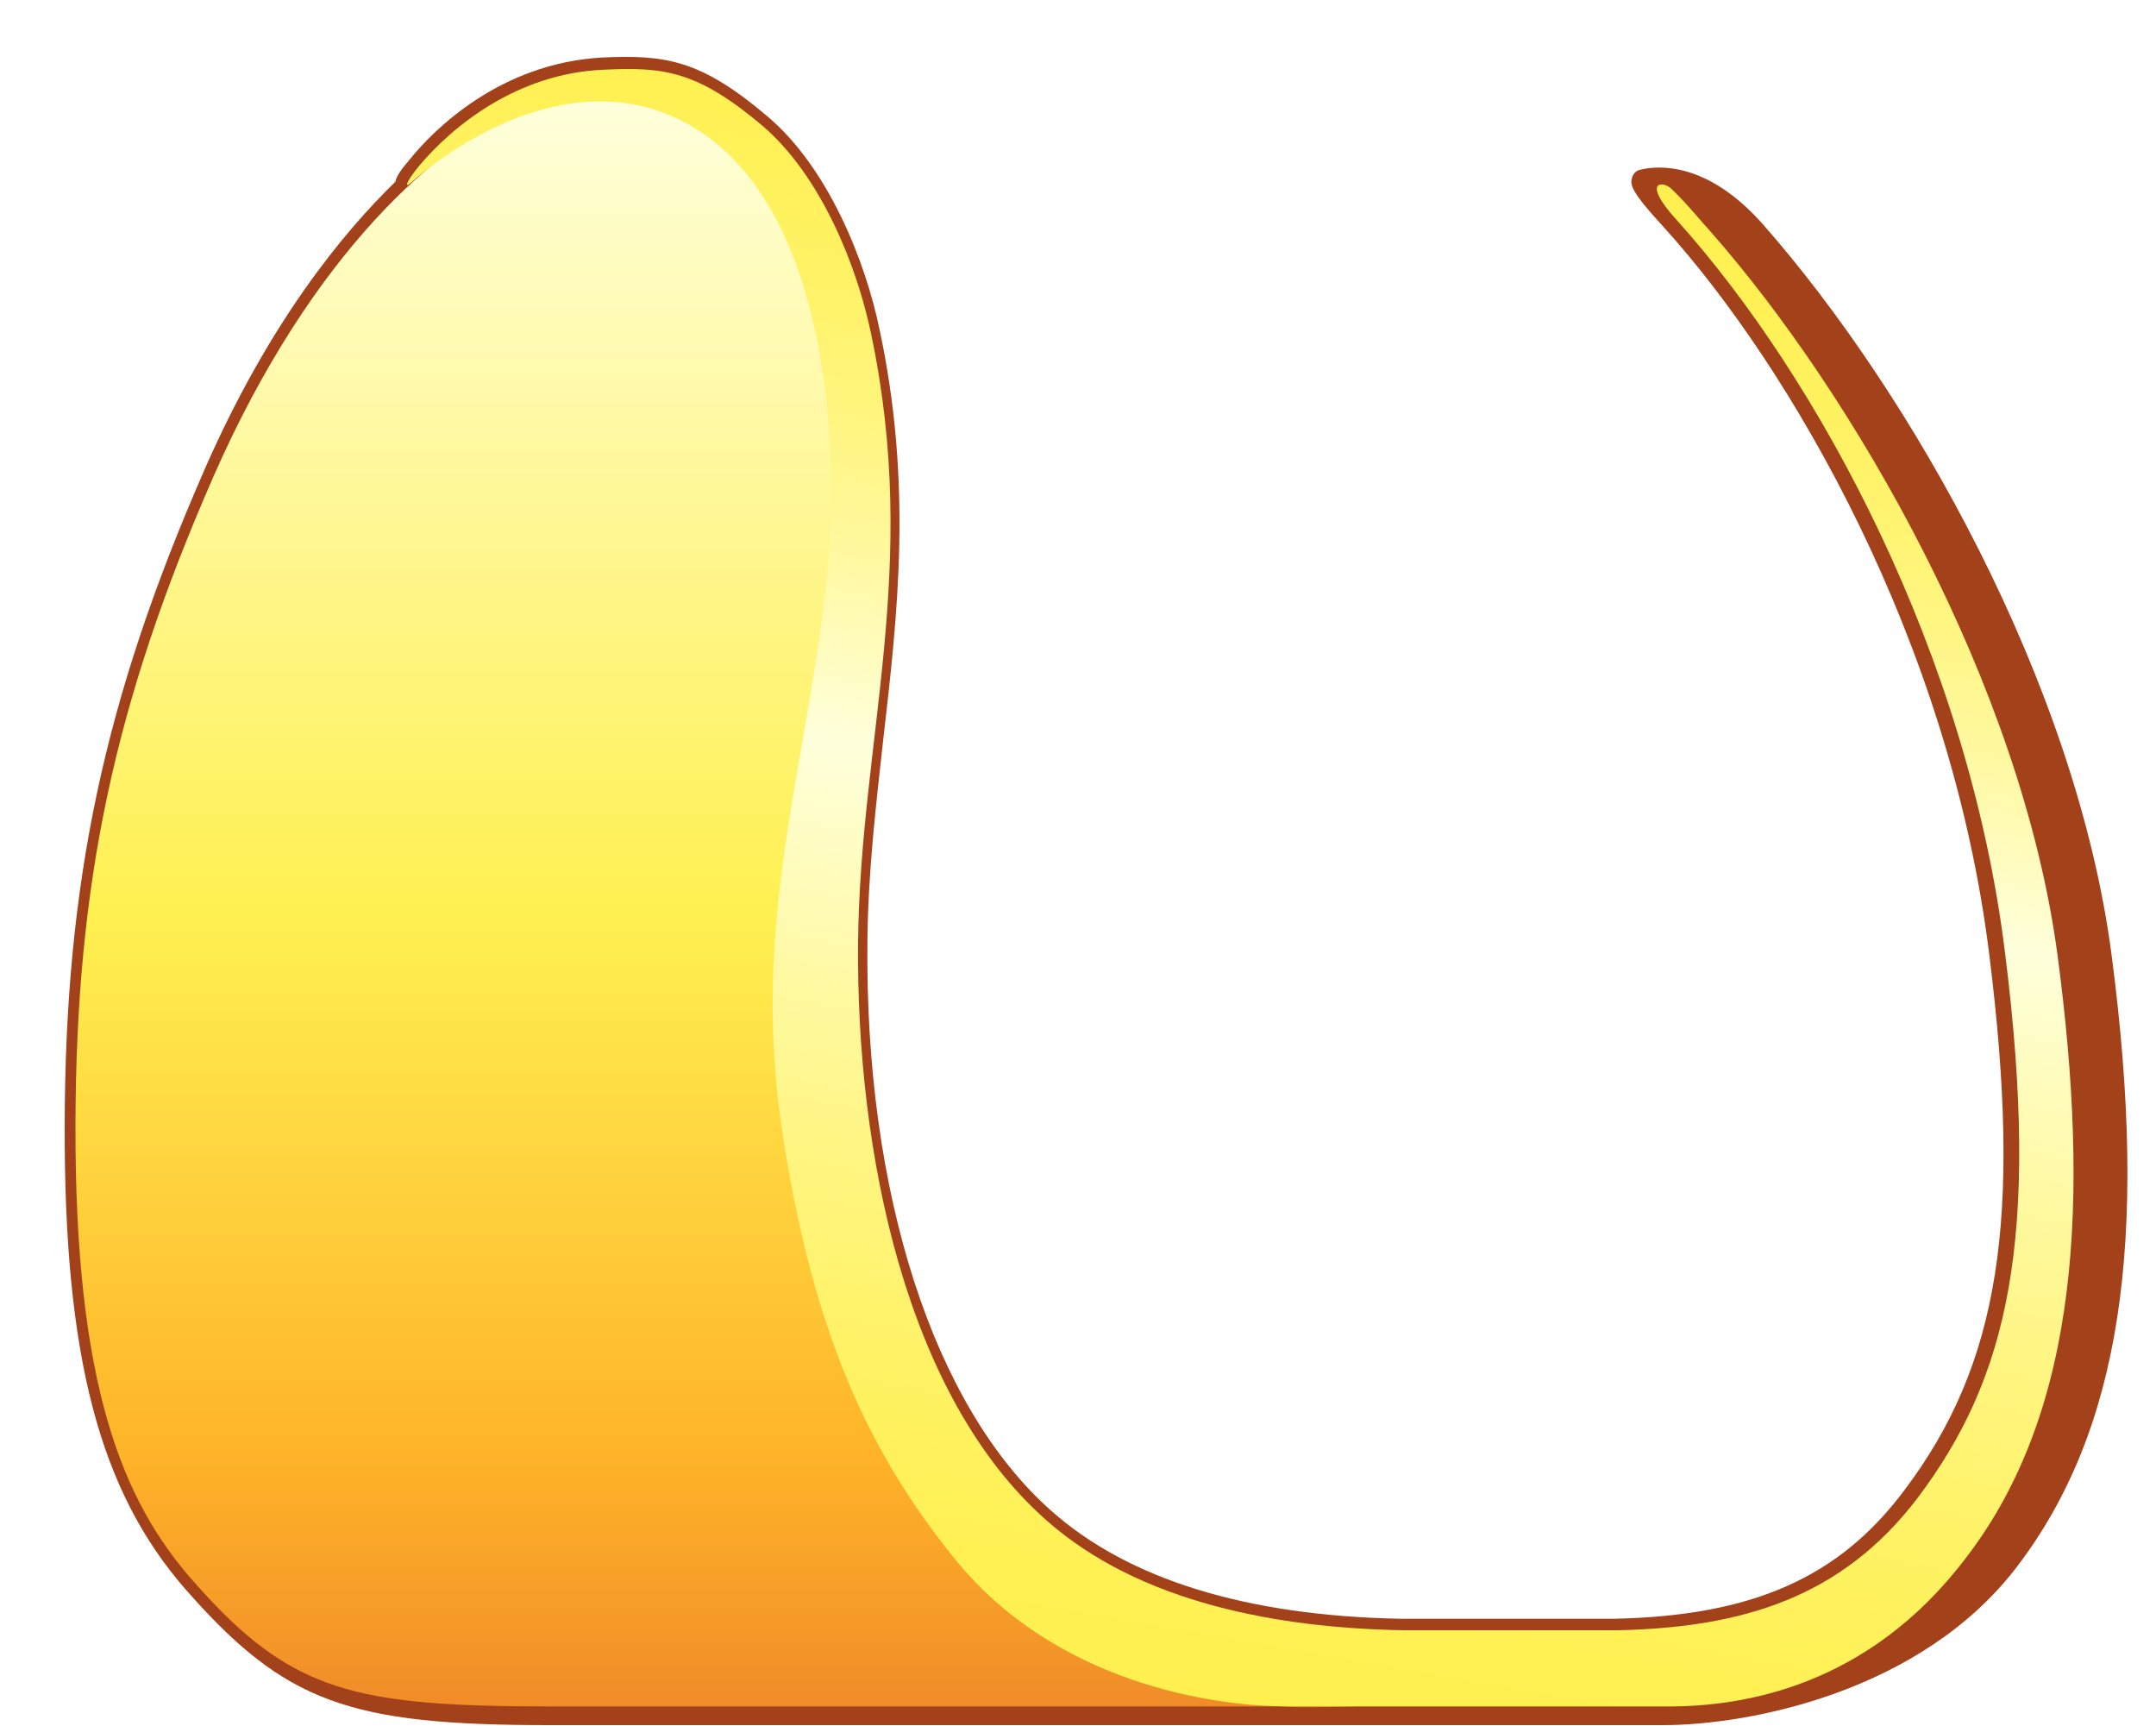
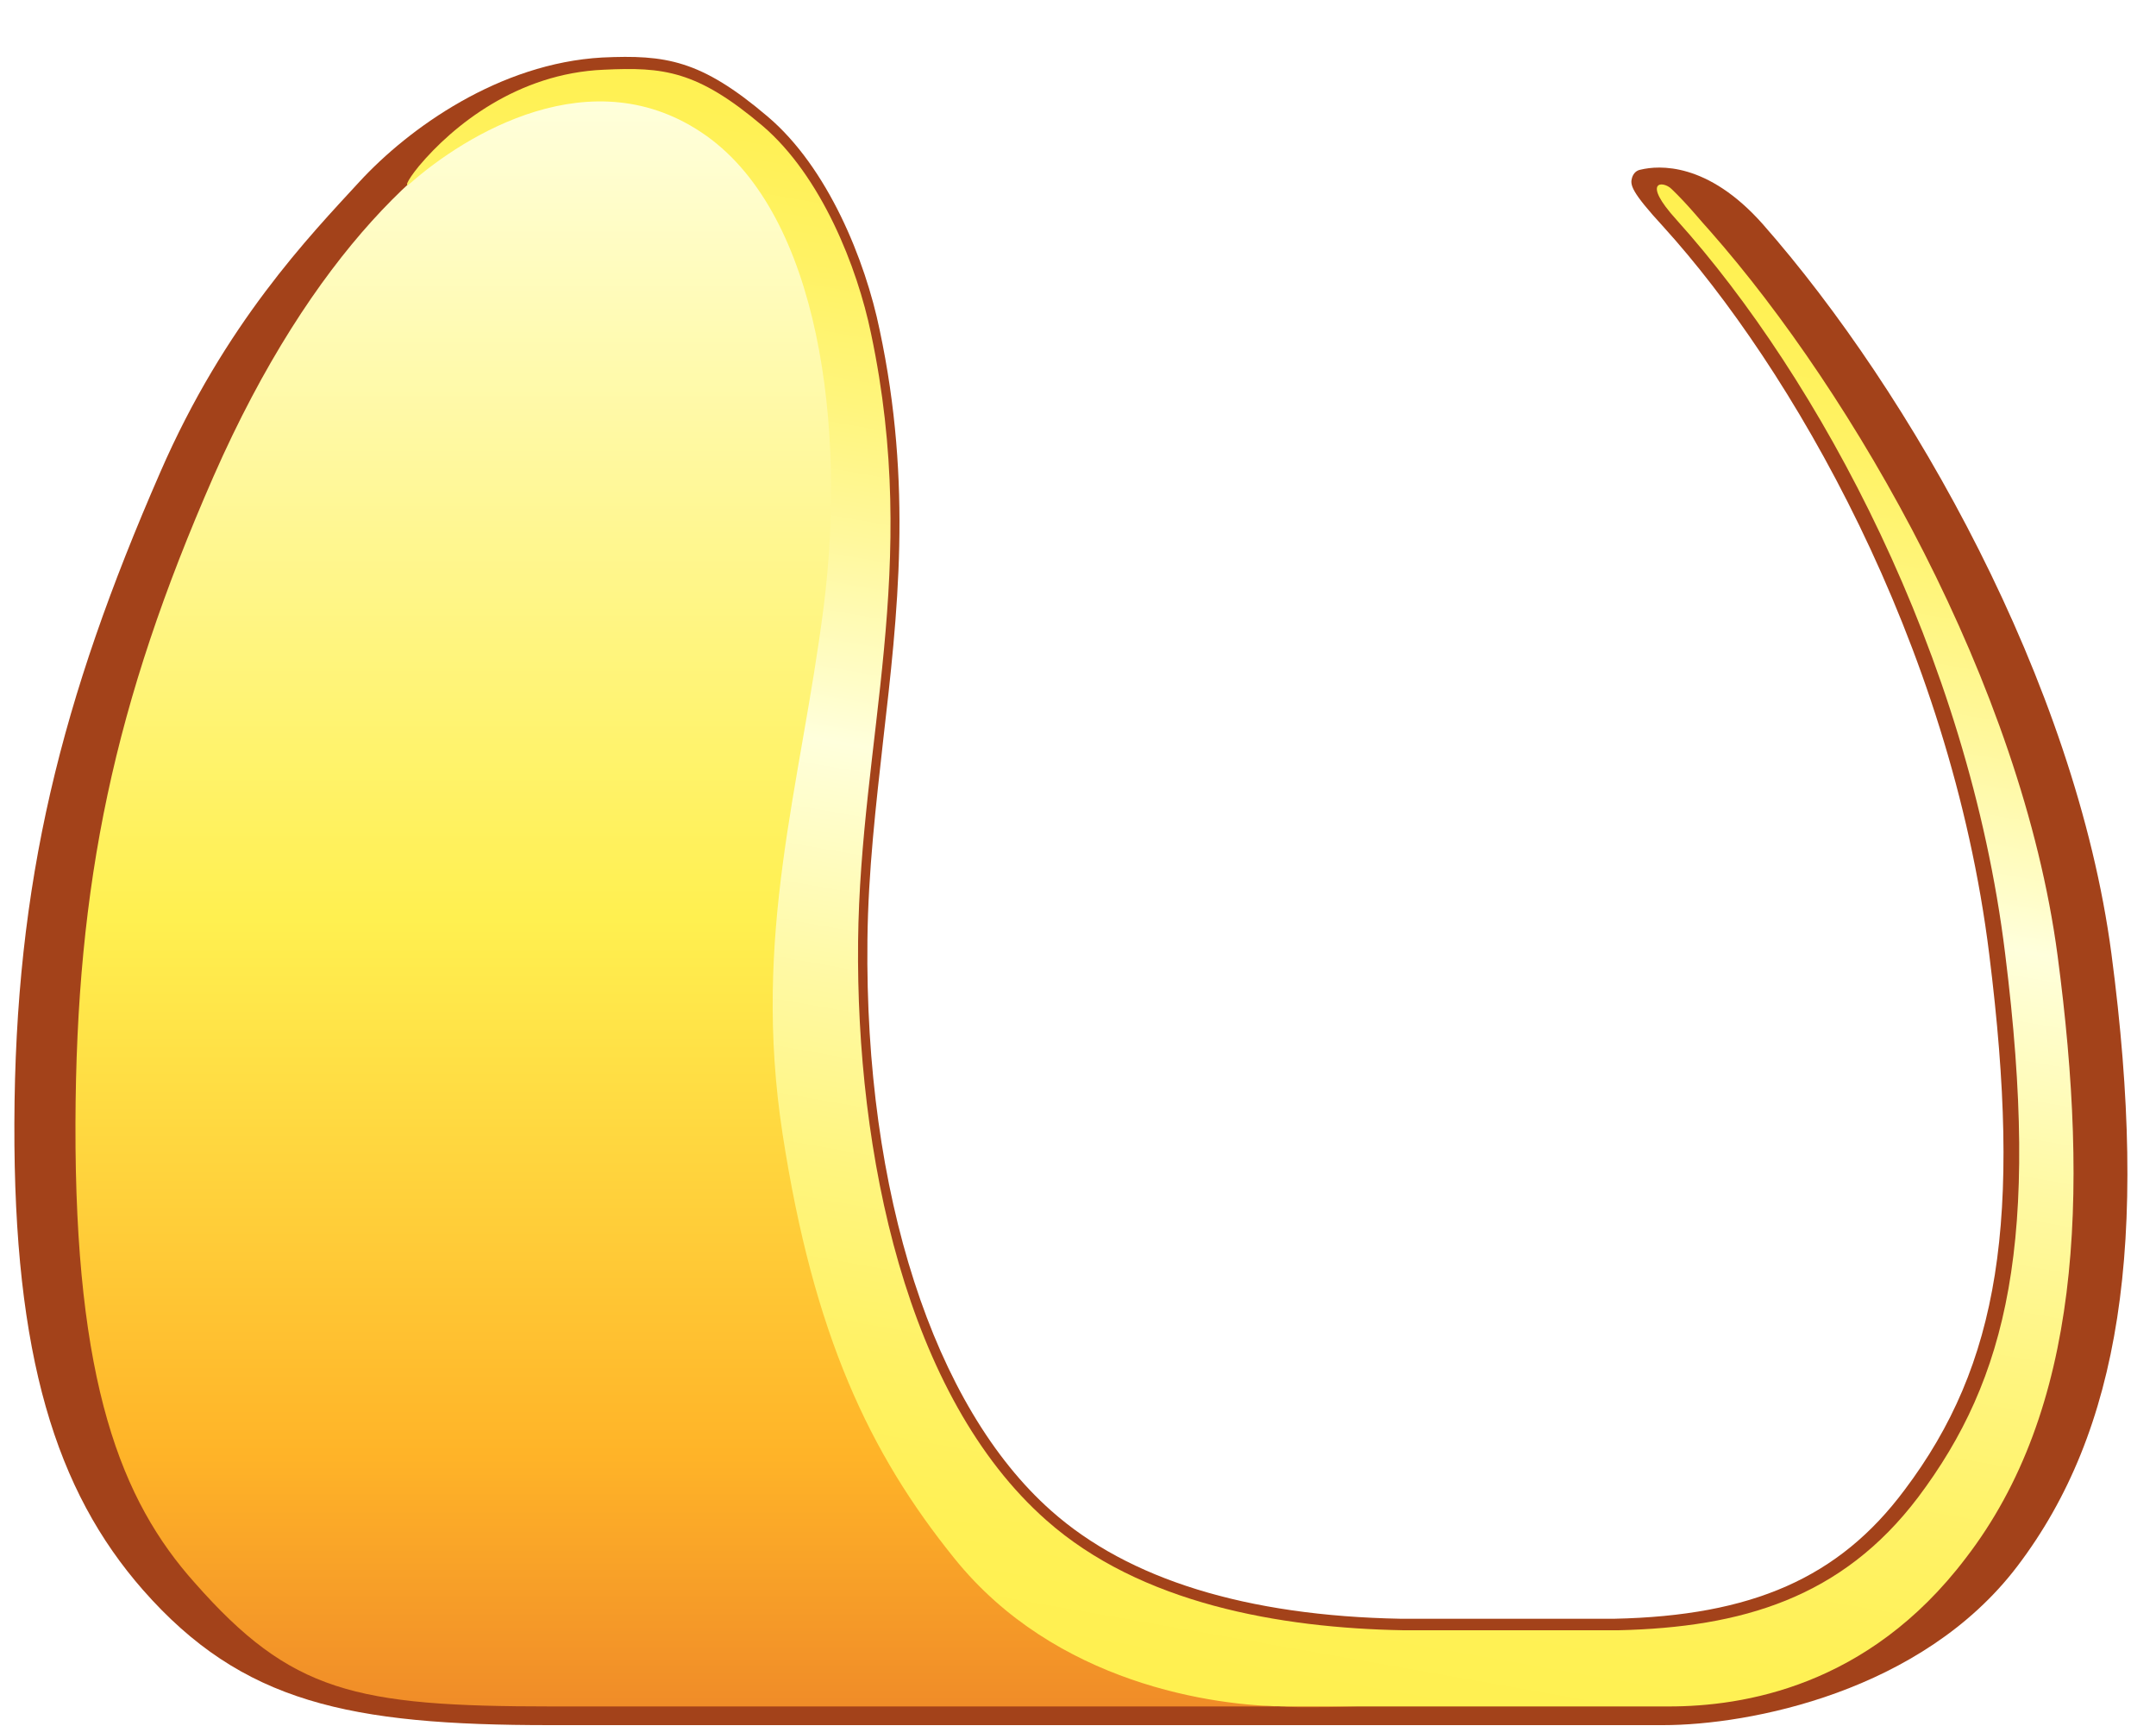
<svg xmlns="http://www.w3.org/2000/svg" version="1.1" id="Layer_1" x="0px" y="0px" viewBox="0 0 300 240" style="enable-background:new 0 0 300 240;" xml:space="preserve">
  <style type="text/css">
	.st0{fill:#A3421A;}
	.st1{fill:url(#SVGID_1_);}
- 	.st2{fill:url(#SVGID_00000066484302123497885920000002988419090223249830_);}
+ 	.st2{fill:url(#SVGID_00000118365876132992183420000014588101647607410820_);}
</style>
-   <path class="st0" d="M293.8,132.7c-5-37.8-28-78.2-48.5-101.5c-7.7-8.7-14.5-8.2-17-7.6c-0.6,0.1-1,0.5-1.2,1.1  c-0.3,1-0.2,1.9,4.4,6.9c17.5,19.3,39.9,57.5,45.3,101.2c4.6,36.9,1.4,57-11.8,74.5c-9.1,12.2-21.2,17.5-40.4,17.9  c-10.2,0-29.4,0-29.7,0c-21.5-0.4-37.9-5.5-48.6-15c-16.4-14.5-26-44.2-25.6-79.4c0.1-9.6,1.2-18.9,2.2-27.9c2-17.4,4.1-35.4-0.5-57  c-2-9.7-7.2-22.6-15.6-29.7c-9.3-7.9-14.2-8.6-23-8.2C69.5,8.8,60.3,18.1,57,22.2c-1.1,1.3-1.8,2.2-2,3.1  C47.7,32.4,37.3,45,28.3,65.7C14.5,97.3,9.1,122.7,9,156.3c-0.1,32.4,4.8,51.1,16.9,64.9C39.7,236.9,48.6,240,76.5,240h154.9  c12,0,36-4.6,49.3-22.1C295,199.1,299.1,172.9,293.8,132.7z" />
-   <linearGradient id="SVGID_1_" gradientUnits="userSpaceOnUse" x1="99.699" y1="1077.5" x2="99.699" y2="853.058" gradientTransform="matrix(1 0 0 1 0 -840)">
+   <path class="st0" d="M293.8,132.7c-5-37.8-28-78.2-48.5-101.5c-7.7-8.7-14.5-8.2-17-7.6c-0.6,0.1-1,0.5-1.2,1.1  c-0.3,1-0.2,1.9,4.4,6.9c17.5,19.3,39.9,57.5,45.3,101.2c4.6,36.9,1.4,57-11.8,74.5c-9.1,12.2-21.2,17.5-40.4,17.9  c-10.2,0-29.4,0-29.7,0c-21.5-0.4-37.9-5.5-48.6-15c-16.4-14.5-26-44.2-25.6-79.4c0.1-9.6,1.2-18.9,2.2-27.9c2-17.4,4.1-35.4-0.5-57  c-2-9.7-7.2-22.6-15.6-29.7c-9.3-7.9-14.2-8.6-23-8.2C69.5,8.8,56.9,17.8,50,25.3S31.3,45,22.3,65.7C8.5,97.3,2.1,122.7,2,156.3  c-0.1,32.4,5.8,51.1,17.9,64.9C33.7,236.9,48.6,240,76.5,240h154.9c12,0,36-4.6,49.3-22.1C295,199.1,299.1,172.9,293.8,132.7z" />
+   <linearGradient id="SVGID_1_" gradientUnits="userSpaceOnUse" x1="99.699" y1="-835.5" x2="99.699" y2="-611.058" gradientTransform="matrix(1 0 0 -1 0 -598)">
    <stop offset="0" style="stop-color:#F08C28" />
    <stop offset="0.158" style="stop-color:#FFB428" />
    <stop offset="0.489" style="stop-color:#FFF050" />
    <stop offset="1" style="stop-color:#FFFFDC" />
  </linearGradient>
-   <path class="st1" d="M181.3,237.5c-10.3,0-32.4-3-46.4-20.6c-11.8-14.7-19.6-31-23.9-59s2.6-48.3,5.7-73.3S116,30.2,100.4,19  c-12.6-9-23.7-5.4-26.8-4.3c-0.4,0.2-0.8,0.3-1.2,0.5c-11.1,4.6-28.9,19.7-42.7,51.1c-13.8,31.5-19.1,56.5-19.2,90  c-0.1,36.2,6.4,52.5,16.6,63.9c13.4,15.2,22.2,17.2,49.7,17.2c18.6,0,76.4,0,112.1,0l0,0C185.9,237.5,183.3,237.5,181.3,237.5z" />
-   <linearGradient id="SVGID_00000160890183148098029310000000757101407192806546_" gradientUnits="userSpaceOnUse" x1="149.181" y1="1073.051" x2="187.117" y2="857.903" gradientTransform="matrix(1 0 0 1 0 -840)">
+   <path class="st1" d="M181.3,237.5c-10.3,0-32.4-3-46.4-20.6c-11.8-14.7-19.6-31-23.9-59s2.6-48.3,5.7-73.3S116,30.2,100.4,19  c-12.6-9-23.7-5.4-26.8-4.3c-0.4,0.2-0.8,0.3-1.2,0.5c-12,4.8-28.9,19.7-42.7,51.1c-13.8,31.5-19.1,56.5-19.2,90  c-0.1,36.2,6.4,52.5,16.6,63.9c13.4,15.2,22.2,17.2,49.7,17.2c18.6,0,76.4,0,112.1,0l0,0C185.9,237.5,183.3,237.5,181.3,237.5z" />
+   <linearGradient id="SVGID_00000079443964000067131020000010923753336550384770_" gradientUnits="userSpaceOnUse" x1="149.181" y1="-831.051" x2="187.124" y2="-615.866" gradientTransform="matrix(1 0 0 -1 0 -598)">
    <stop offset="1.837793e-03" style="stop-color:#FFF050" />
    <stop offset="8.076859e-02" style="stop-color:#FFF155" />
    <stop offset="0.179" style="stop-color:#FFF265" />
    <stop offset="0.289" style="stop-color:#FFF57E" />
    <stop offset="0.406" style="stop-color:#FFF9A2" />
    <stop offset="0.527" style="stop-color:#FFFECF" />
    <stop offset="0.559" style="stop-color:#FFFFDC" />
    <stop offset="0.596" style="stop-color:#FFFDC8" />
    <stop offset="0.686" style="stop-color:#FFF89D" />
    <stop offset="0.774" style="stop-color:#FFF57C" />
    <stop offset="0.857" style="stop-color:#FFF264" />
    <stop offset="0.933" style="stop-color:#FFF155" />
    <stop offset="0.997" style="stop-color:#FFF050" />
  </linearGradient>
-   <path style="fill:url(#SVGID_00000160890183148098029310000000757101407192806546_);" d="M286.3,132.9c-5-37.6-28.4-78.1-48.3-100.7  c-1.3-1.4-3.1-3.7-5.4-5.9c-1.2-1.2-4.3-1.2,0.7,4.3c19.8,22,40.6,60.6,45.7,102c5,40,0.3,59.2-12.1,75.7  c-10.6,14-24.5,18.1-41.7,18.5c0,0-29.8,0-29.9,0c-17.2-0.3-36.6-3.7-49.7-15.3c-19.5-17.2-26.5-51.1-26.2-80.5  c0.3-28.2,8.7-52,1.8-84.6c-1.9-9.2-6.9-21.9-15.1-28.9C97,9.8,92.3,9.3,84,9.7c-12,0.5-21,7.8-25.7,13.4c-1.8,2.2-2.1,3.2-1.1,2.3  c7.3-6.4,25.2-17.8,41.1-6.5c15.7,11.2,19.5,40.6,16.3,65.6s-10,45.4-5.7,73.3s12.1,44.4,23.9,59c14,17.4,36.1,20.6,46.4,20.6  c8,0,34.6,0,36.9,0c3.7,0,9.7,0,16.1,0c10.3,0,27.7-2.7,41.3-20.6C289.4,196.2,290.8,166.8,286.3,132.9z" />
+   <path style="fill:url(#SVGID_00000079443964000067131020000010923753336550384770_);" d="M286.3,132.9c-5-37.6-28.4-78.1-48.3-100.7  c-1.3-1.4-3.1-3.7-5.4-5.9c-1.2-1.2-4.3-1.2,0.7,4.3c19.8,22,40.6,60.6,45.7,102c5,40,0.3,59.2-12.1,75.7  c-10.6,14-24.5,18.1-41.7,18.5c0,0-29.8,0-29.9,0c-17.2-0.3-36.6-3.7-49.7-15.3c-19.5-17.2-26.5-51.1-26.2-80.5  c0.3-28.2,8.7-52,1.8-84.6c-1.9-9.2-6.9-21.9-15.1-28.9C97,9.8,92.3,9.3,84,9.7c-12,0.5-21,7.8-25.7,13.4c-1.8,2.2-2.1,3.2-1.1,2.3  c7.3-6.4,25.2-17.8,41.1-6.5c15.7,11.2,19.5,40.6,16.3,65.6s-10,45.4-5.7,73.3s12.1,44.4,23.9,59c14,17.4,36.1,20.6,46.4,20.6  c8,0,34.6,0,36.9,0c3.7,0,9.7,0,16.1,0c10.3,0,27.7-2.7,41.3-20.6C289.4,196.2,290.8,166.8,286.3,132.9z" />
</svg>
